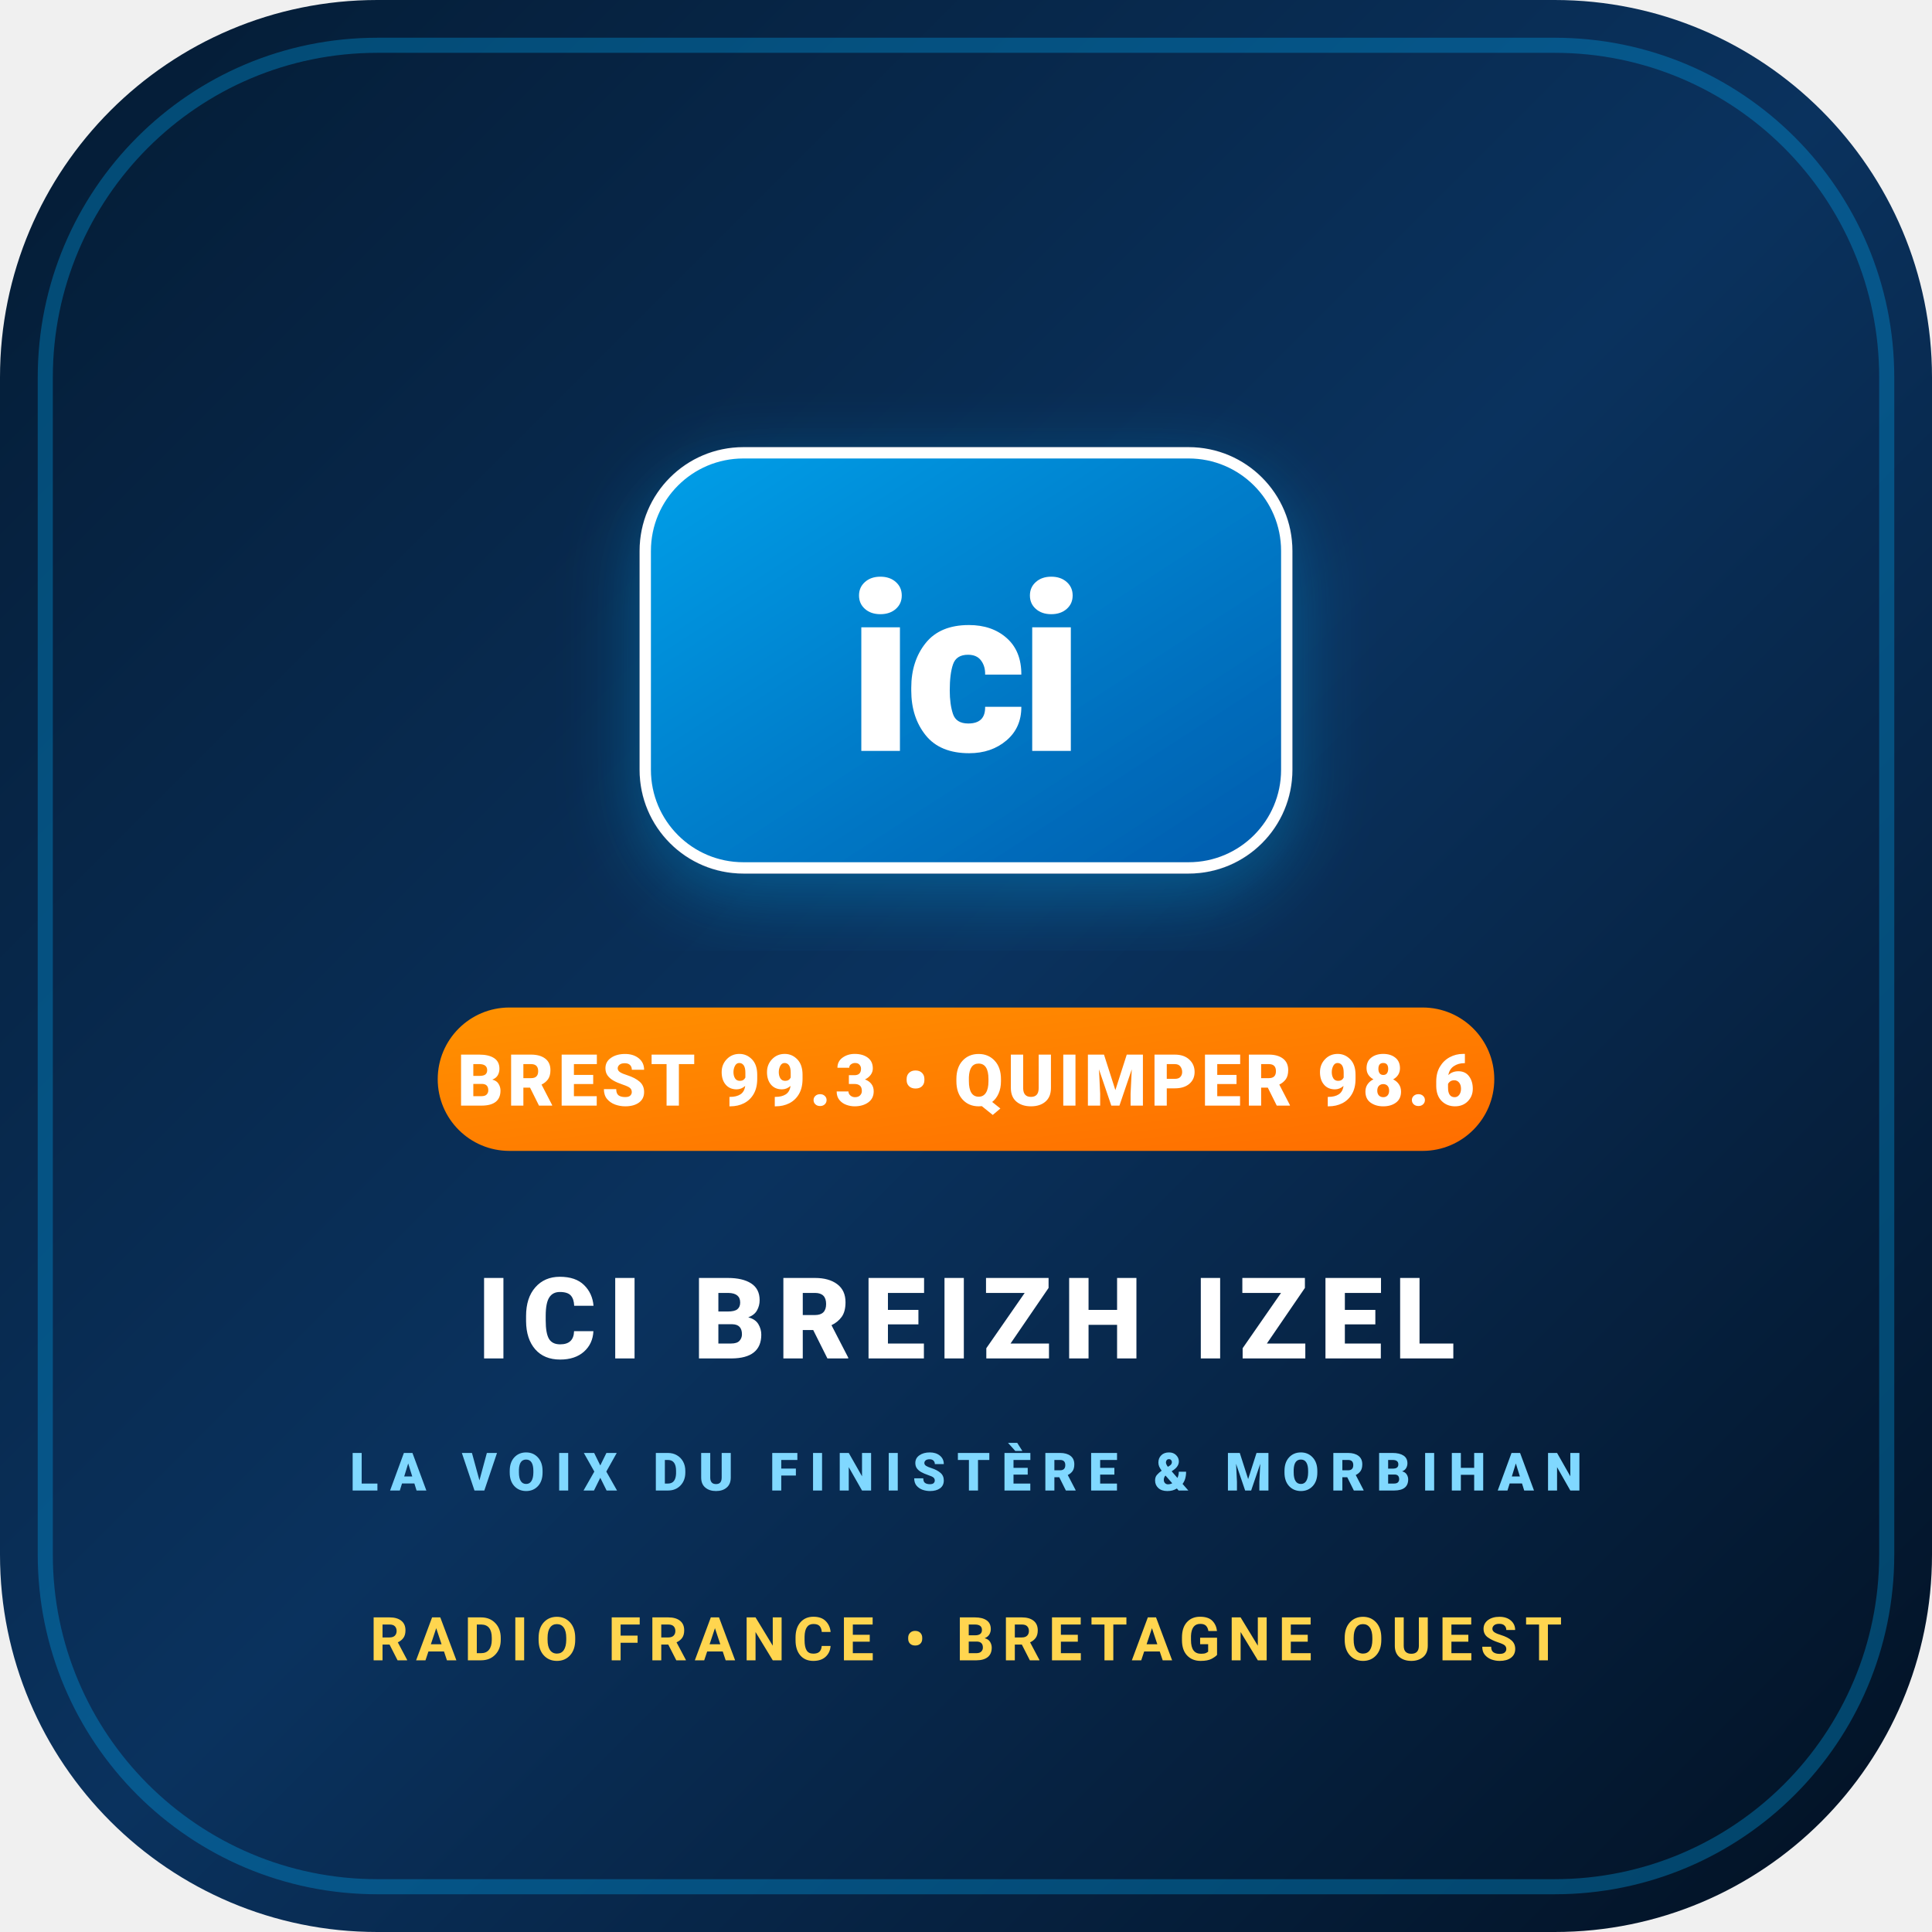
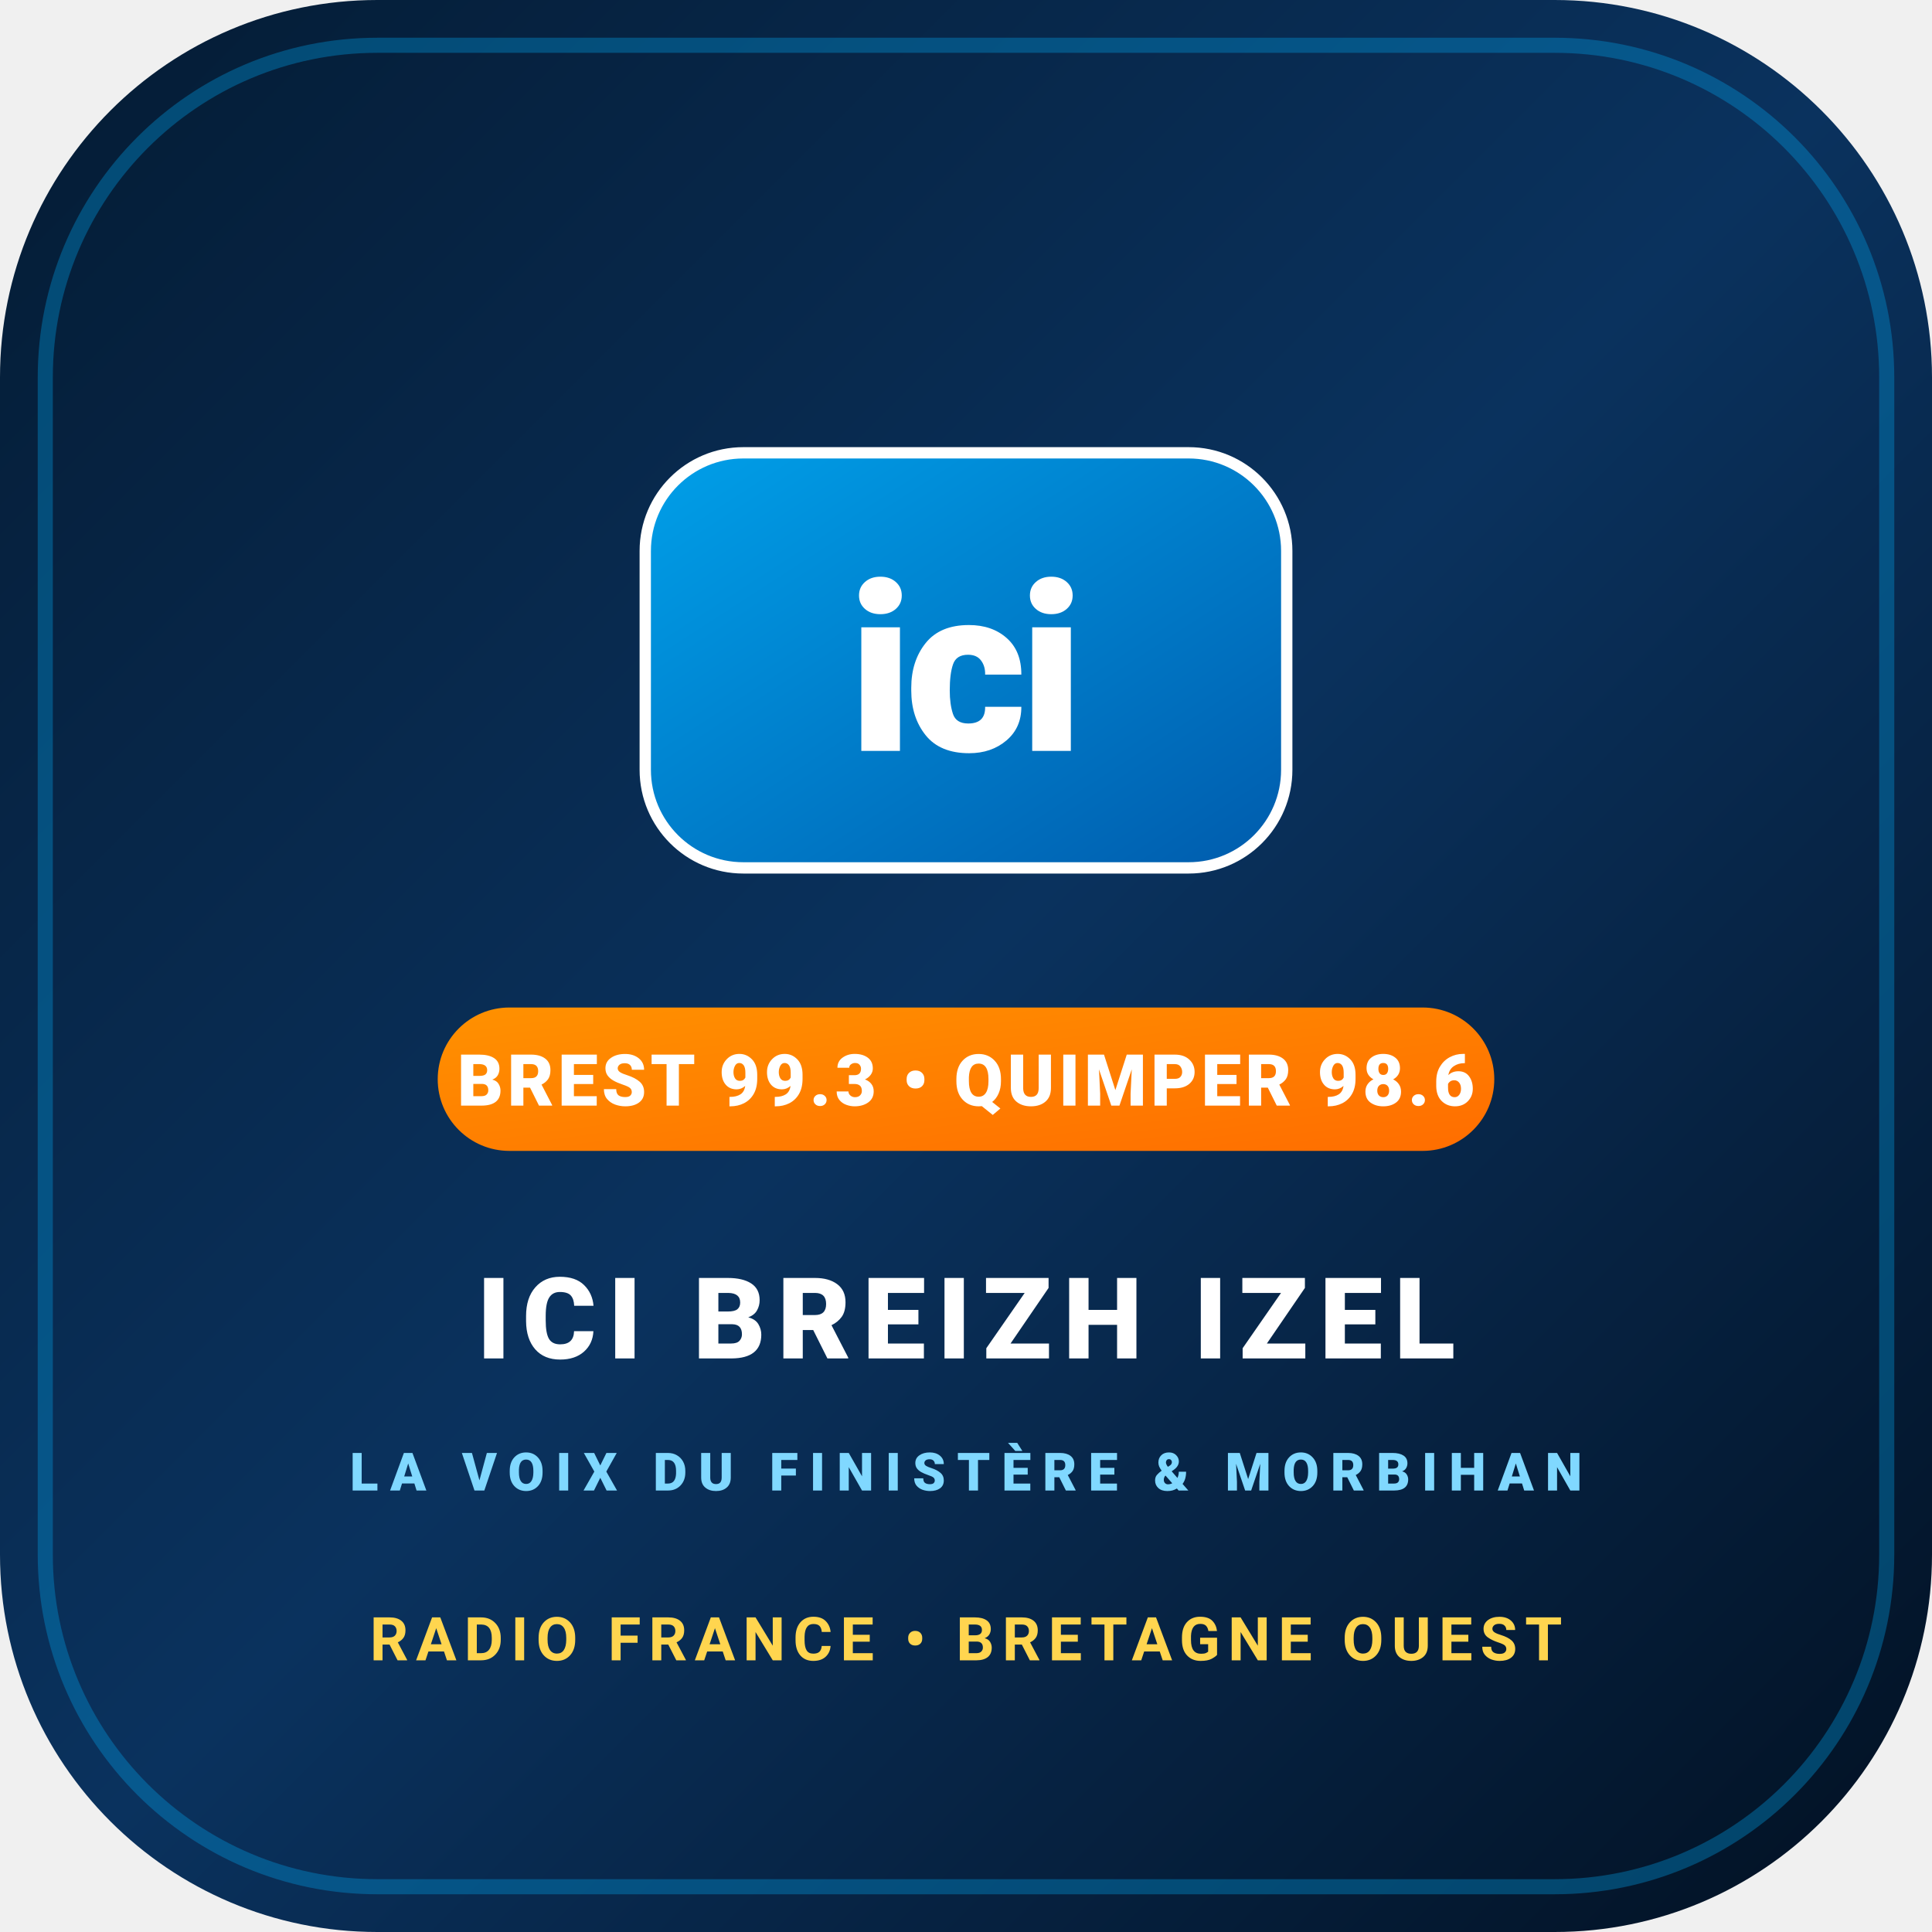
<svg xmlns="http://www.w3.org/2000/svg" viewBox="0 0 512 512" width="100%" height="100%">
  <defs>
    <linearGradient id="bziBg" x1="0%" y1="0%" x2="100%" y2="100%">
      <stop offset="0%" stop-color="#041b33" />
      <stop offset="50%" stop-color="#0a325e" />
      <stop offset="100%" stop-color="#021021" />
    </linearGradient>
    <linearGradient id="bziBlue" x1="0%" y1="0%" x2="100%" y2="100%">
      <stop offset="0%" stop-color="#00a0e9" />
      <stop offset="100%" stop-color="#005bac" />
    </linearGradient>
    <linearGradient id="bziOrange" x1="0%" y1="0%" x2="100%" y2="100%">
      <stop offset="0%" stop-color="#ff9100" />
      <stop offset="100%" stop-color="#ff6d00" />
    </linearGradient>
-     <filter id="bziDrop" x="-20%" y="-20%" width="140%" height="140%">
-       <feDropShadow dx="0" dy="6" stdDeviation="10" flood-color="#00a0e9" flood-opacity="0.4" />
-     </filter>
  </defs>
  <rect width="512" height="512" rx="100" fill="url(#bziBg)" />
  <rect x="12" y="12" width="488" height="488" rx="88" fill="none" stroke="#00a0e9" stroke-opacity="0.35" stroke-width="4" />
-   <g filter="url(#bziDrop)" transform="translate(256, 175)">
+   <g transform="translate(256, 175)">
    <rect x="-85" y="-55" width="170" height="110" rx="26" fill="url(#bziBlue)" stroke="#ffffff" stroke-width="3" />
    <text x="0" y="24" font-family="-apple-system, BlinkMacSystemFont, 'Segoe UI', Roboto, sans-serif" font-size="62" font-weight="900" fill="#ffffff" text-anchor="middle" letter-spacing="-2">ici</text>
  </g>
  <g transform="translate(256, 285)">
    <rect x="-140" y="-18" width="280" height="38" rx="19" fill="url(#bziOrange)" />
    <text x="0" y="8" font-family="-apple-system, BlinkMacSystemFont, 'Segoe UI', Roboto, sans-serif" font-size="19" font-weight="900" fill="#ffffff" text-anchor="middle" letter-spacing="1">BREST 99.3 • QUIMPER 98.6</text>
  </g>
  <text x="256" y="360" font-family="-apple-system, BlinkMacSystemFont, 'Segoe UI', Roboto, sans-serif" font-size="30" font-weight="900" fill="#ffffff" text-anchor="middle" letter-spacing="3">ICI BREIZH IZEL</text>
  <text x="256" y="395" font-family="-apple-system, BlinkMacSystemFont, 'Segoe UI', Roboto, sans-serif" font-size="14" font-weight="800" fill="#80d8ff" text-anchor="middle" letter-spacing="3">LA VOIX DU FINISTÈRE &amp; MORBIHAN</text>
  <text x="256" y="440" font-family="-apple-system, BlinkMacSystemFont, 'Segoe UI', Roboto, sans-serif" font-size="16" font-weight="700" fill="#ffd54f" text-anchor="middle" letter-spacing="2">RADIO FRANCE • BRETAGNE OUEST</text>
</svg>
